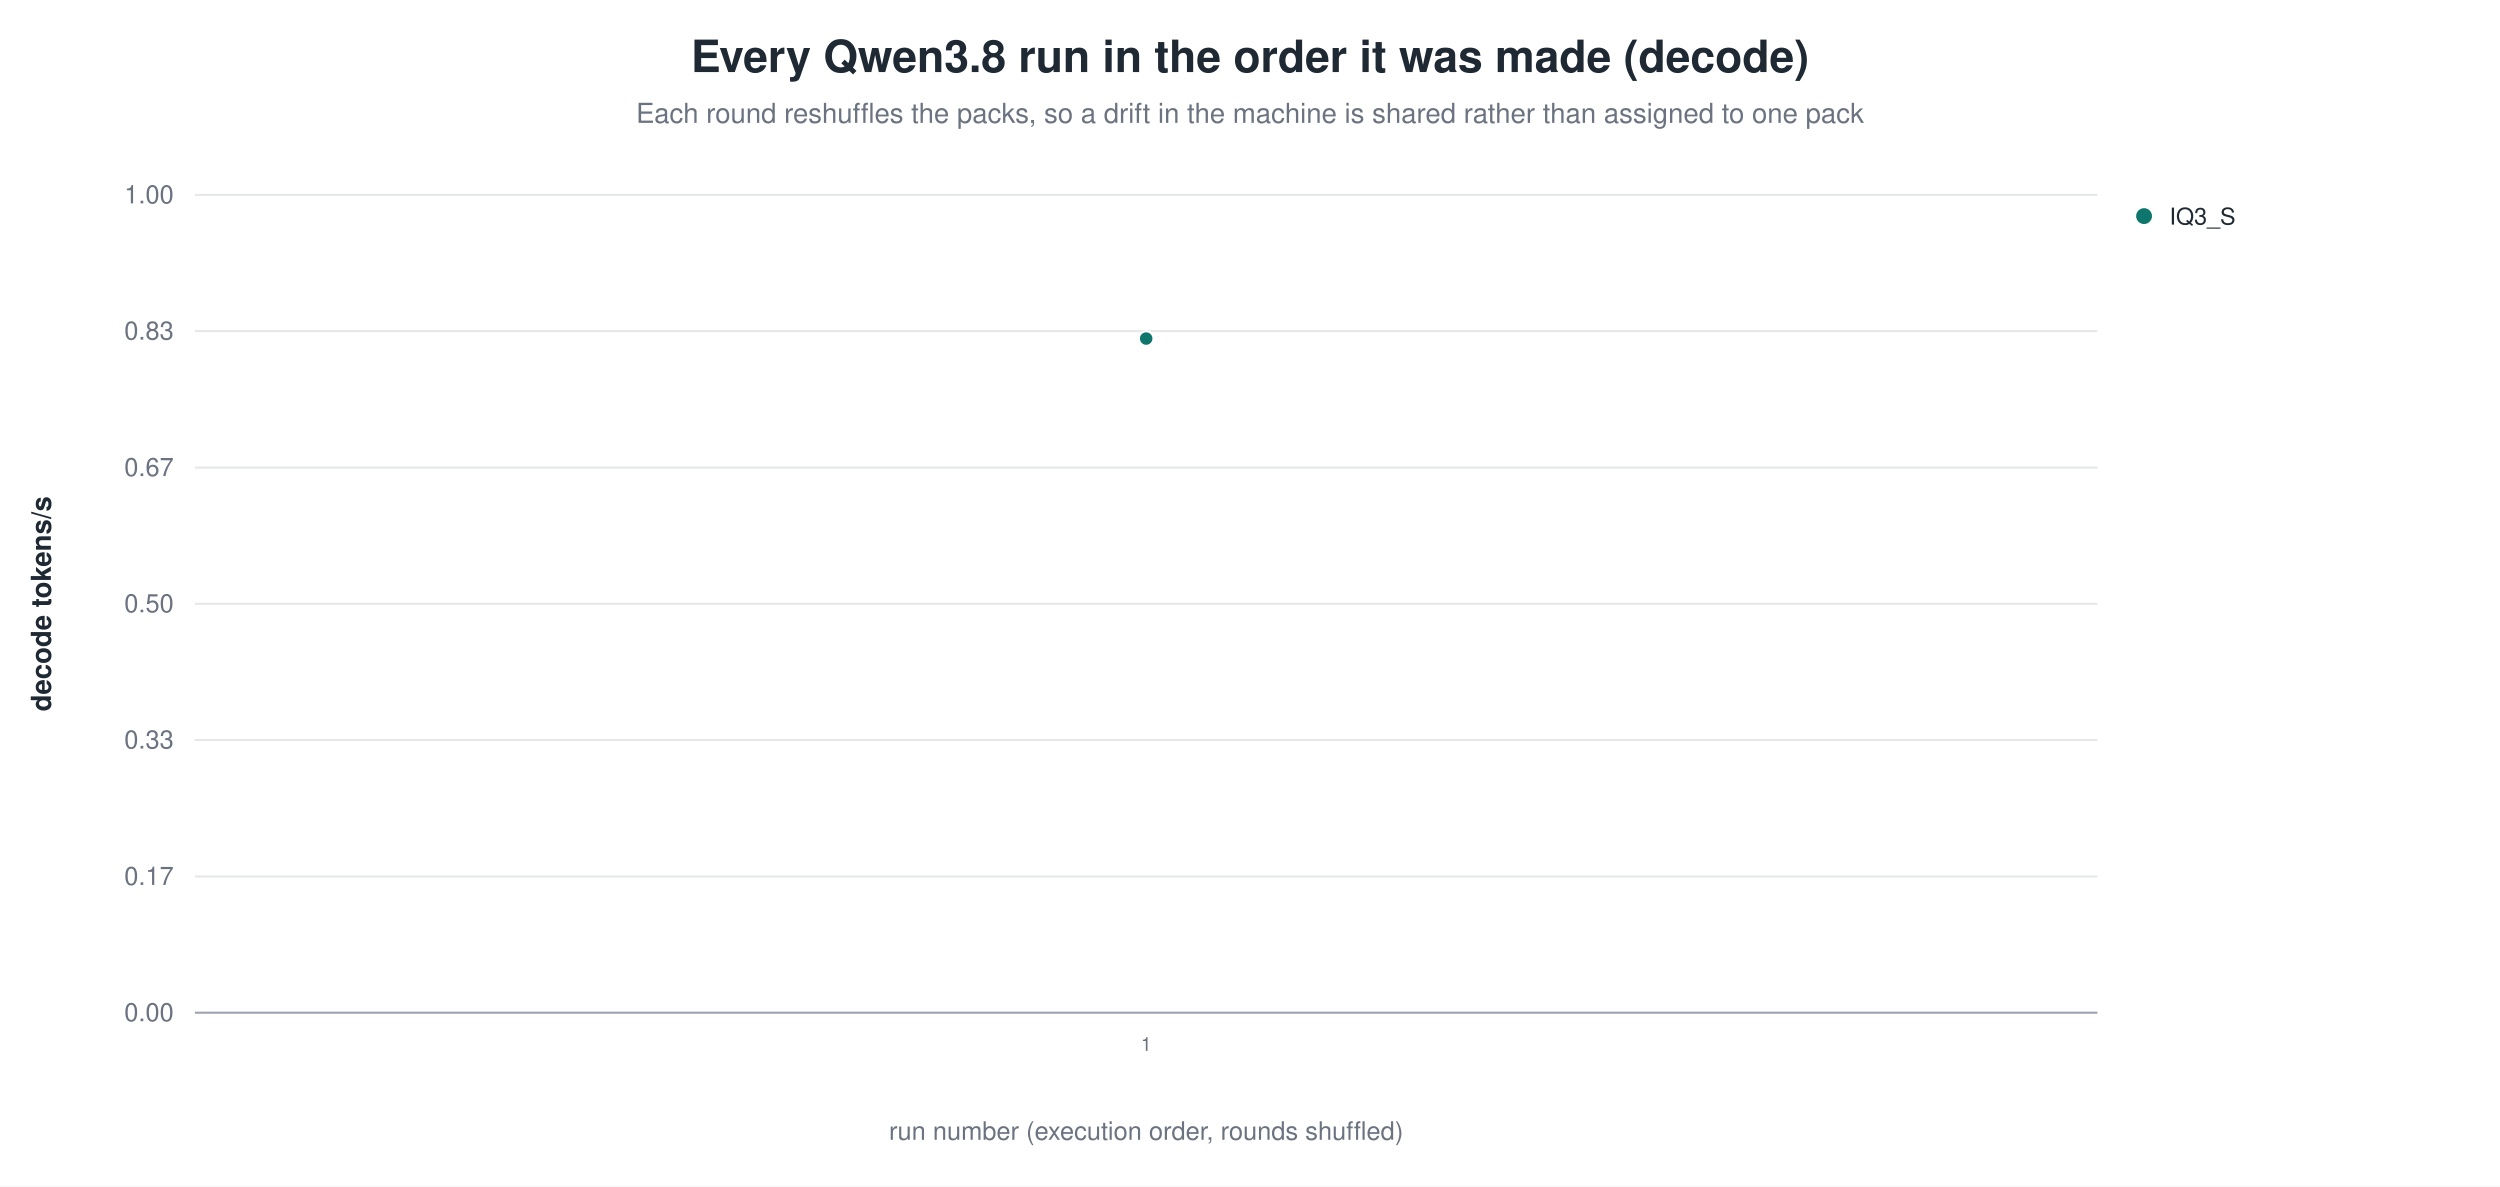
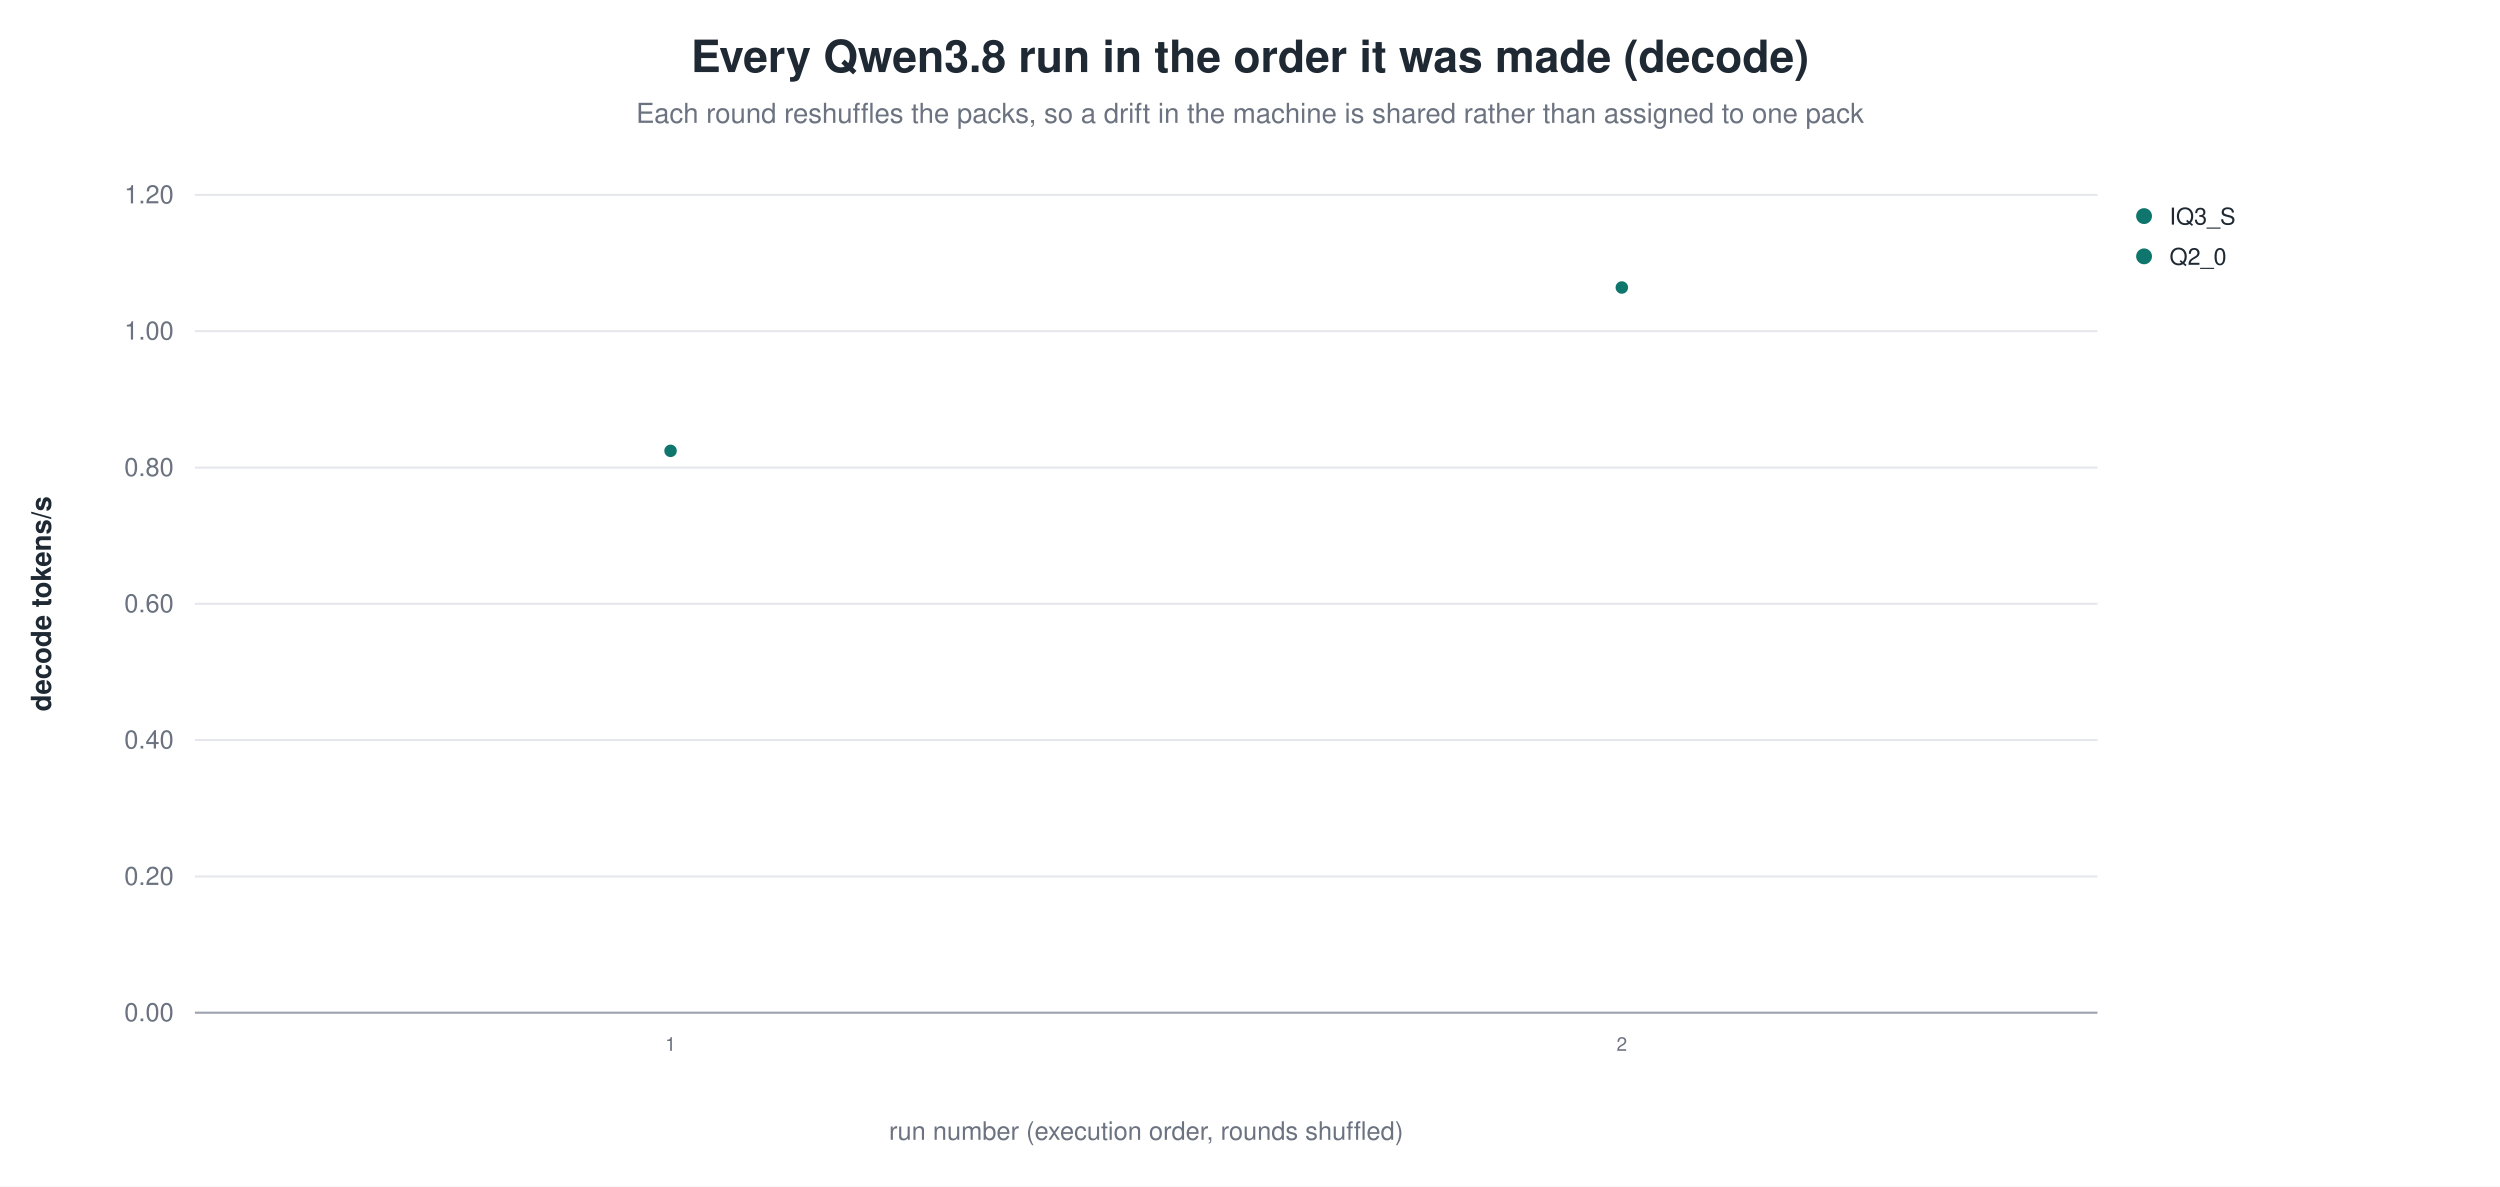
<svg xmlns="http://www.w3.org/2000/svg" width="1180" height="560" viewBox="0 0 1180 560" role="img" aria-label="Every Qwen3.8 run in the order it was made (decode)">
  <rect width="1180" height="560" fill="white" />
  <text x="590.0" y="34" text-anchor="middle" font-family="Helvetica, Arial, sans-serif" font-size="21" font-weight="600" fill="#1f2933">Every Qwen3.8 run in the order it was made (decode)</text>
  <text x="590.0" y="58" text-anchor="middle" font-family="Helvetica, Arial, sans-serif" font-size="13" fill="#6b7280">Each round reshuffles the packs, so a drift in the machine is shared rather than assigned to one pack</text>
  <line x1="92.0" y1="478.0" x2="990.0" y2="478.0" stroke="#9ca3af" stroke-width="1.0" />
  <text x="82.0" y="482.0" text-anchor="end" font-family="Helvetica, Arial, sans-serif" font-size="12" fill="#6b7280" font-weight="400">0.00</text>
  <line x1="92.0" y1="413.7" x2="990.0" y2="413.7" stroke="#e5e7eb" stroke-width="1.0" />
-   <text x="82.0" y="417.7" text-anchor="end" font-family="Helvetica, Arial, sans-serif" font-size="12" fill="#6b7280" font-weight="400">0.17</text>
+   <text x="82.0" y="417.7" text-anchor="end" font-family="Helvetica, Arial, sans-serif" font-size="12" fill="#6b7280" font-weight="400">0.20</text>
  <line x1="92.0" y1="349.3" x2="990.0" y2="349.3" stroke="#e5e7eb" stroke-width="1.0" />
-   <text x="82.0" y="353.3" text-anchor="end" font-family="Helvetica, Arial, sans-serif" font-size="12" fill="#6b7280" font-weight="400">0.33</text>
+   <text x="82.0" y="353.3" text-anchor="end" font-family="Helvetica, Arial, sans-serif" font-size="12" fill="#6b7280" font-weight="400">0.40</text>
  <line x1="92.0" y1="285.0" x2="990.0" y2="285.0" stroke="#e5e7eb" stroke-width="1.0" />
-   <text x="82.0" y="289.0" text-anchor="end" font-family="Helvetica, Arial, sans-serif" font-size="12" fill="#6b7280" font-weight="400">0.50</text>
+   <text x="82.0" y="289.0" text-anchor="end" font-family="Helvetica, Arial, sans-serif" font-size="12" fill="#6b7280" font-weight="400">0.60</text>
  <line x1="92.0" y1="220.7" x2="990.0" y2="220.7" stroke="#e5e7eb" stroke-width="1.0" />
-   <text x="82.0" y="224.7" text-anchor="end" font-family="Helvetica, Arial, sans-serif" font-size="12" fill="#6b7280" font-weight="400">0.67</text>
+   <text x="82.0" y="224.7" text-anchor="end" font-family="Helvetica, Arial, sans-serif" font-size="12" fill="#6b7280" font-weight="400">0.80</text>
  <line x1="92.0" y1="156.3" x2="990.0" y2="156.3" stroke="#e5e7eb" stroke-width="1.0" />
-   <text x="82.0" y="160.3" text-anchor="end" font-family="Helvetica, Arial, sans-serif" font-size="12" fill="#6b7280" font-weight="400">0.83</text>
+   <text x="82.0" y="160.3" text-anchor="end" font-family="Helvetica, Arial, sans-serif" font-size="12" fill="#6b7280" font-weight="400">1.00</text>
  <line x1="92.0" y1="92.0" x2="990.0" y2="92.0" stroke="#e5e7eb" stroke-width="1.0" />
-   <text x="82.0" y="96.0" text-anchor="end" font-family="Helvetica, Arial, sans-serif" font-size="12" fill="#6b7280" font-weight="400">1.00</text>
+   <text x="82.0" y="96.0" text-anchor="end" font-family="Helvetica, Arial, sans-serif" font-size="12" fill="#6b7280" font-weight="400">1.20</text>
  <text x="24.0" y="285.0" text-anchor="middle" font-family="Helvetica, Arial, sans-serif" font-size="13" fill="#1f2933" font-weight="600" transform="rotate(-90.0 24.0 285.0)">decode tokens/s</text>
-   <circle cx="541.0" cy="159.8" r="3.4" fill="#0f766e" stroke="white" stroke-width="0.9" opacity="1.00" />
-   <text x="541.0" y="496.0" text-anchor="middle" font-family="Helvetica, Arial, sans-serif" font-size="9" fill="#6b7280" font-weight="400">1</text>
+   <circle cx="316.5" cy="212.8" r="3.4" fill="#0f766e" stroke="white" stroke-width="0.9" opacity="1.00" />
+   <text x="316.5" y="496.0" text-anchor="middle" font-family="Helvetica, Arial, sans-serif" font-size="9" fill="#6b7280" font-weight="400">1</text>
+   <circle cx="765.5" cy="135.7" r="3.4" fill="#0f766e" stroke="white" stroke-width="0.9" opacity="1.00" />
+   <text x="765.5" y="496.0" text-anchor="middle" font-family="Helvetica, Arial, sans-serif" font-size="9" fill="#6b7280" font-weight="400">2</text>
  <circle cx="1012.0" cy="102.0" r="4.2" fill="#0f766e" stroke="white" stroke-width="0.9" opacity="1.00" />
  <text x="1024.0" y="106.0" text-anchor="start" font-family="Helvetica, Arial, sans-serif" font-size="11" fill="#1f2933" font-weight="400">IQ3_S</text>
+   <circle cx="1012.0" cy="121.0" r="4.2" fill="#0f766e" stroke="white" stroke-width="0.9" opacity="1.00" />
+   <text x="1024.0" y="125.0" text-anchor="start" font-family="Helvetica, Arial, sans-serif" font-size="11" fill="#1f2933" font-weight="400">Q2_0</text>
  <text x="541.0" y="538.0" text-anchor="middle" font-family="Helvetica, Arial, sans-serif" font-size="12" fill="#6b7280" font-weight="400">run number (execution order, rounds shuffled)</text>
</svg>
